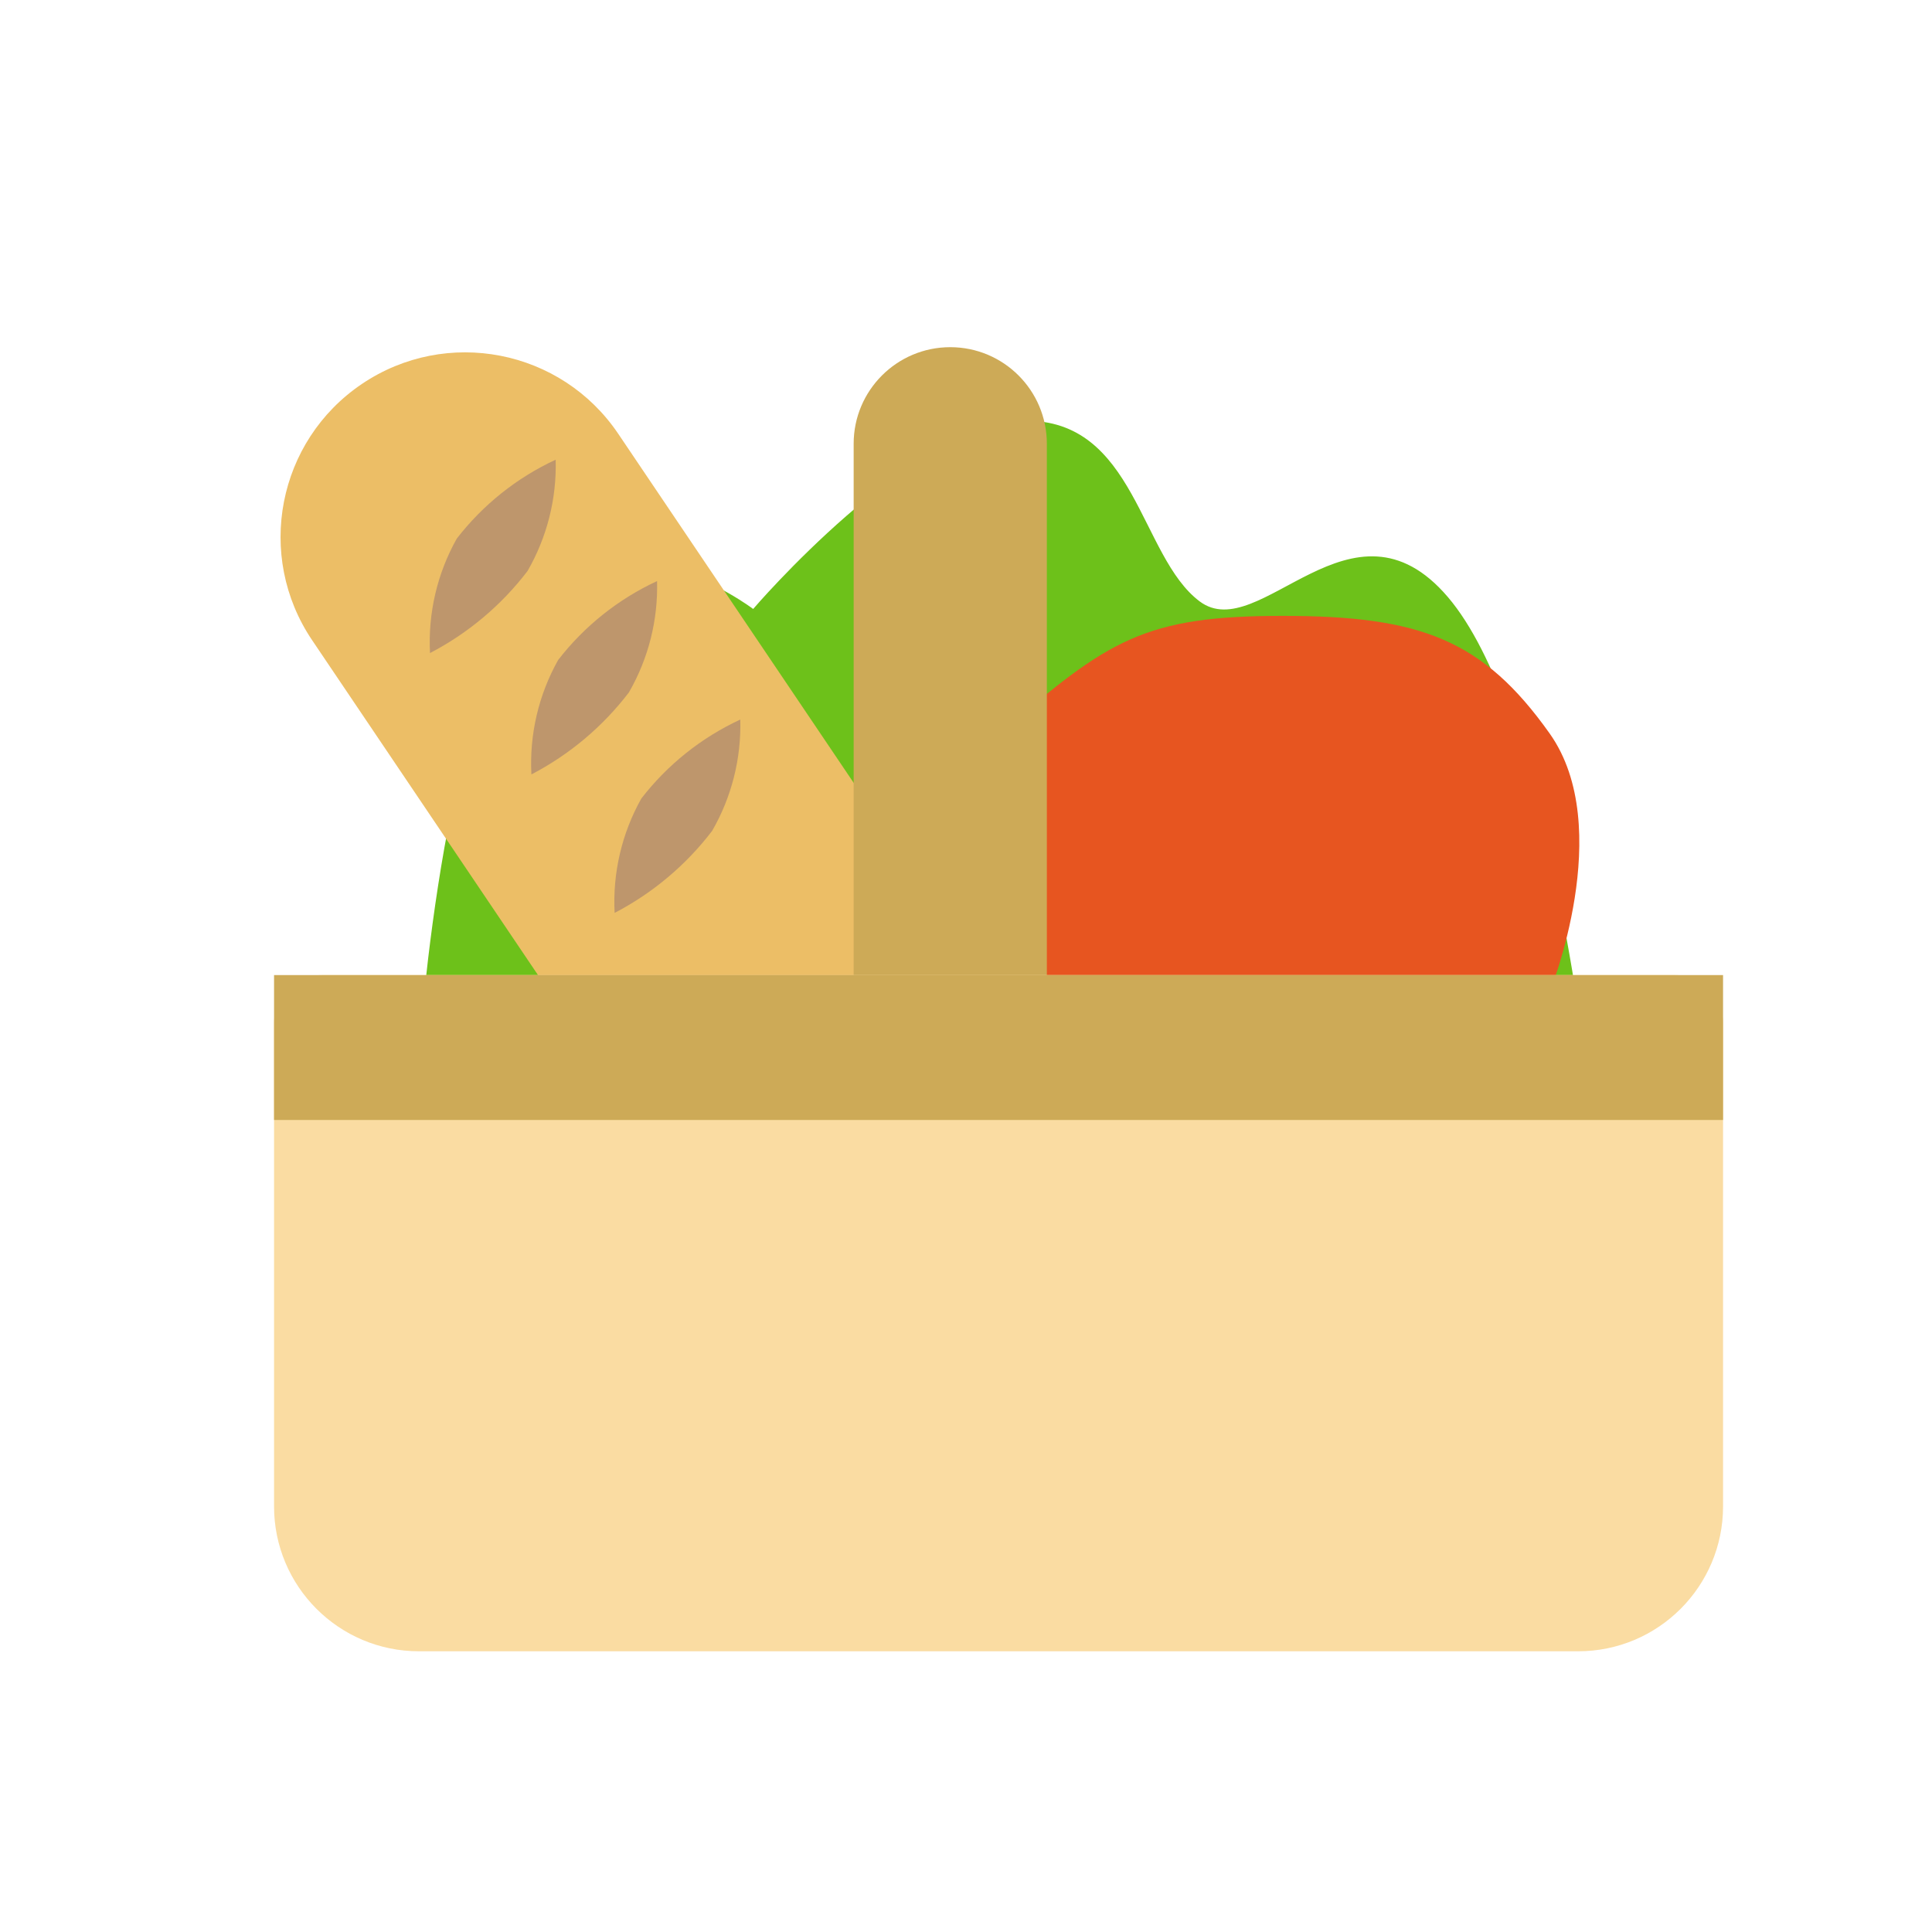
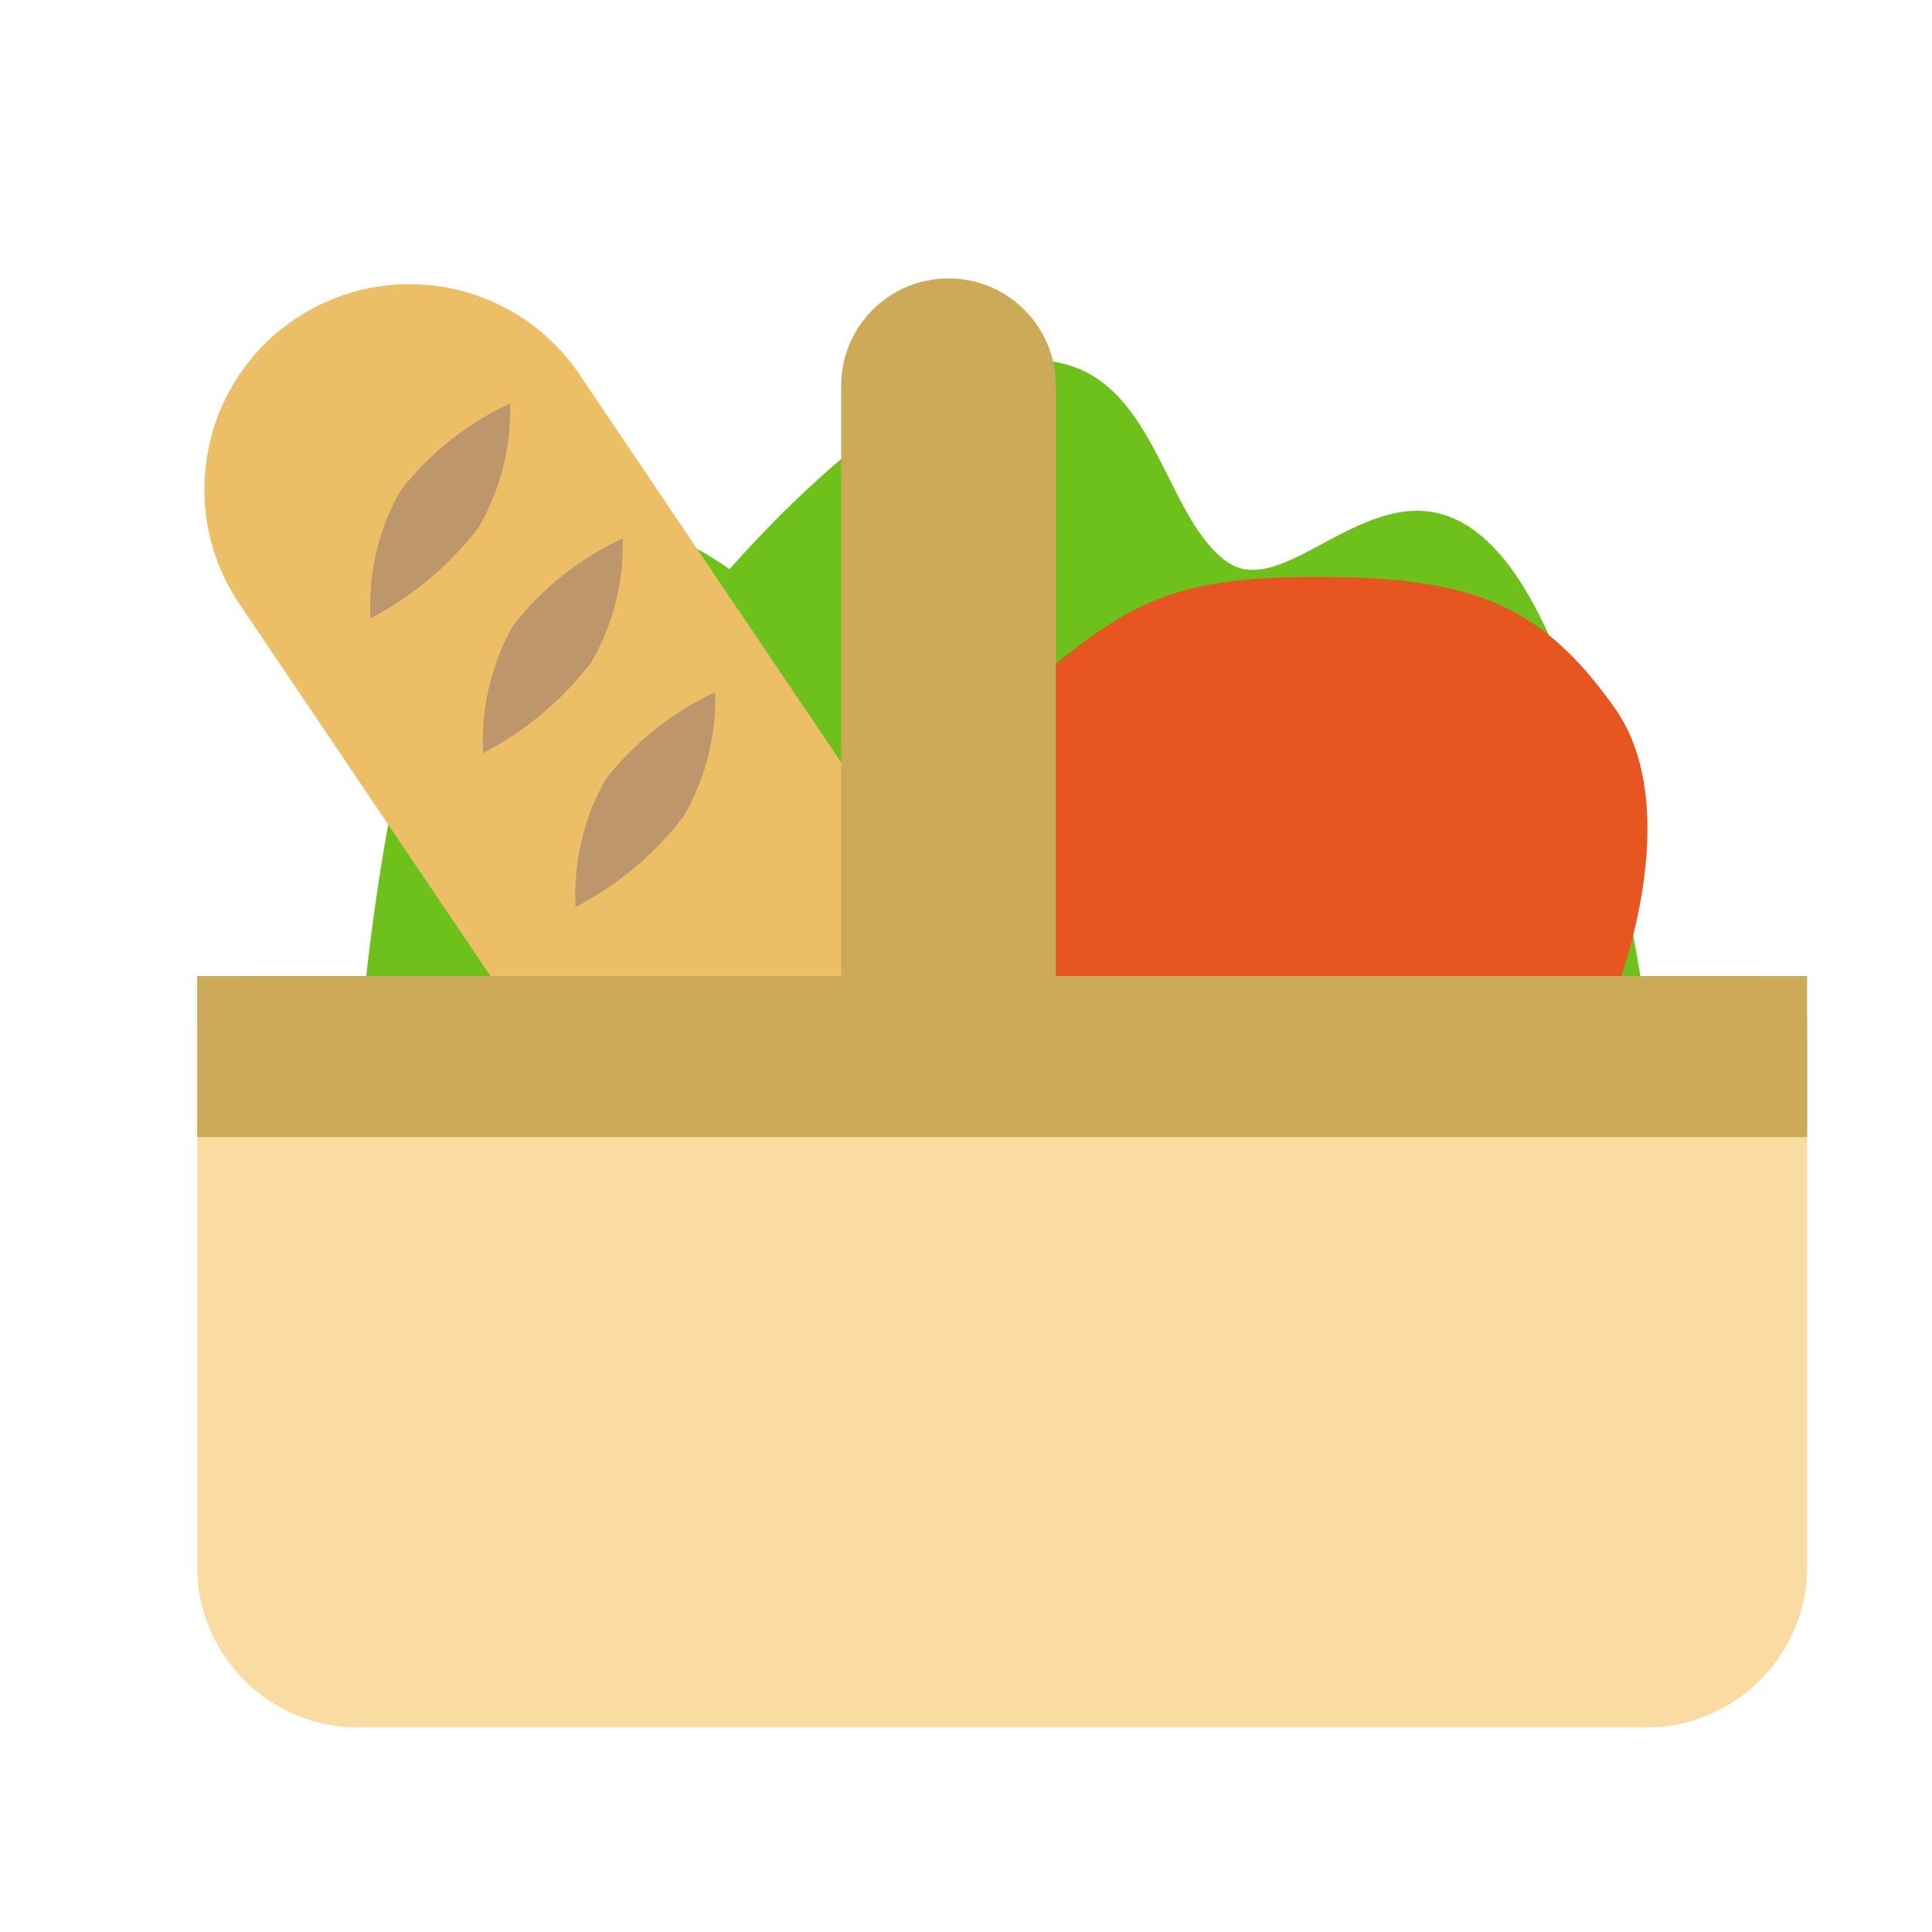
- <svg xmlns="http://www.w3.org/2000/svg" width="40" height="40" viewBox="0 0 40 40">
+ <svg xmlns="http://www.w3.org/2000/svg" width="36" height="36" viewBox="0 0 36 36">
  <defs>
    <clipPath id="clip-Food">
-       <rect width="40" height="40" />
+       <rect width="36" height="36" />
    </clipPath>
  </defs>
  <g id="Food" clip-path="url(#clip-Food)">
-     <g id="Group_2481" data-name="Group 2481" transform="translate(0.674 -0.491)">
+     <g id="Group_2481" data-name="Group 2481" transform="translate(-1.326 -2.491)">
      <path id="Path_2930" data-name="Path 2930" d="M0,13.284S.539,6.167,2.318,3.8s4.795,0,4.795,0S10.476,0,12.787,0s2.344,2.847,3.57,3.8,3.19-2.372,5.141,0,2.664,9.488,2.664,9.488Z" transform="matrix(1, -0.017, 0.017, 1, 7.742, 9.42)" fill="#6dc11a" />
      <path id="Path_2931" data-name="Path 2931" d="M-939.41-199.646A11.868,11.868,0,0,1-936.342-205c2.228-1.948,3-2.435,5.844-2.435s4.146.487,5.528,2.435,0,5.357,0,5.357Z" transform="translate(956.38 220.677)" fill="#e75520" />
      <rect id="Rectangle_4252" data-name="Rectangle 4252" width="7.644" height="17.2" rx="3.822" transform="translate(3.651 10.577) rotate(-34)" fill="#ecbe66" />
      <path id="Path_2936" data-name="Path 2936" d="M2,0A2,2,0,0,1,4,2V15a2,2,0,0,1-4,0V2A2,2,0,0,1,2,0Z" transform="translate(17 7.679)" fill="#cdaa57" />
      <path id="Path_2932" data-name="Path 2932" d="M0,2.459A4.372,4.372,0,0,1,1.535.572,5.525,5.525,0,0,1,4.092,0,4.368,4.368,0,0,1,2.558,1.817,6.059,6.059,0,0,1,0,2.459Z" transform="matrix(0.899, -0.438, 0.438, 0.899, 7.152, 11.801)" fill="#be966c" />
      <path id="Path_2933" data-name="Path 2933" d="M0,2.459A4.372,4.372,0,0,1,1.535.572,5.525,5.525,0,0,1,4.092,0,4.368,4.368,0,0,1,2.558,1.817,6.059,6.059,0,0,1,0,2.459Z" transform="matrix(0.899, -0.438, 0.438, 0.899, 10.974, 17.181)" fill="#be966c" />
      <path id="Path_2934" data-name="Path 2934" d="M0,2.459A4.372,4.372,0,0,1,1.535.572,5.525,5.525,0,0,1,4.092,0,4.368,4.368,0,0,1,2.558,1.817,6.059,6.059,0,0,1,0,2.459Z" transform="matrix(0.899, -0.438, 0.438, 0.899, 9.251, 14.314)" fill="#be966c" />
      <path id="Path_2935" data-name="Path 2935" d="M1,0H29a1,1,0,0,1,1,1V11a3,3,0,0,1-3,3H3a3,3,0,0,1-3-3V1A1,1,0,0,1,1,0Z" transform="translate(5 20.679)" fill="#fadca2" />
      <rect id="Rectangle_4253" data-name="Rectangle 4253" width="30" height="3" transform="translate(5 20.679)" fill="#cdaa57" />
    </g>
  </g>
</svg>
